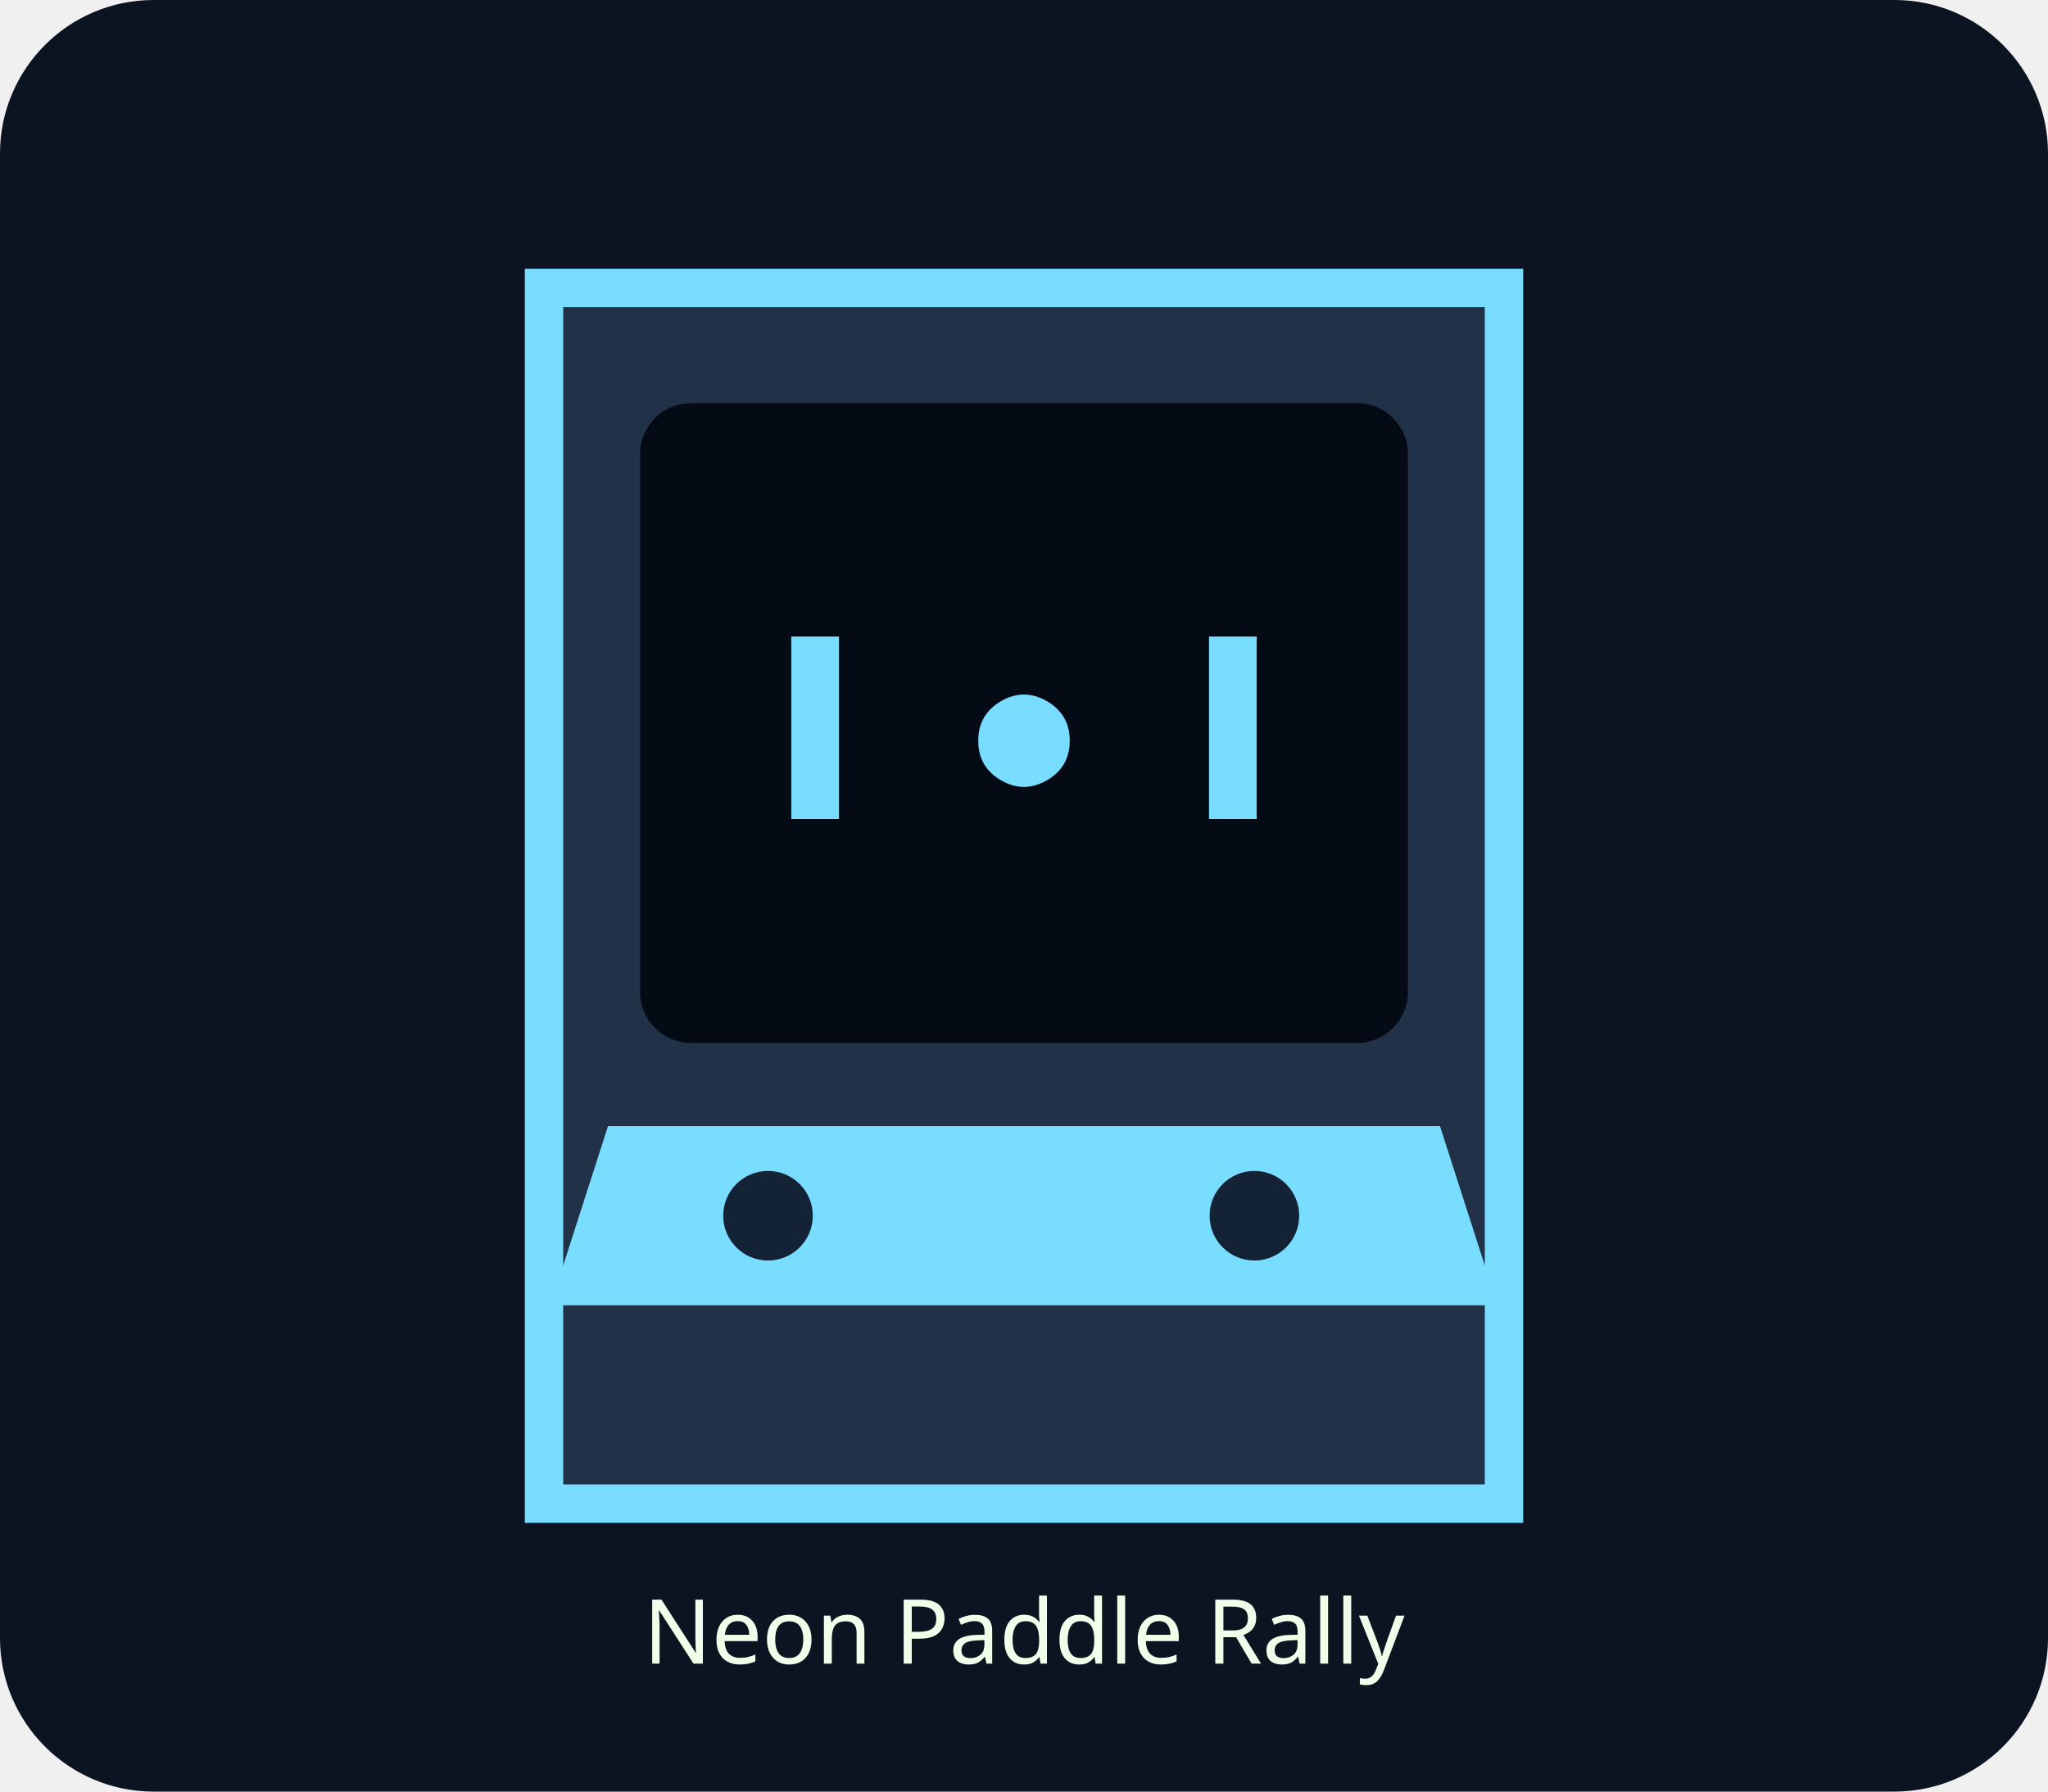
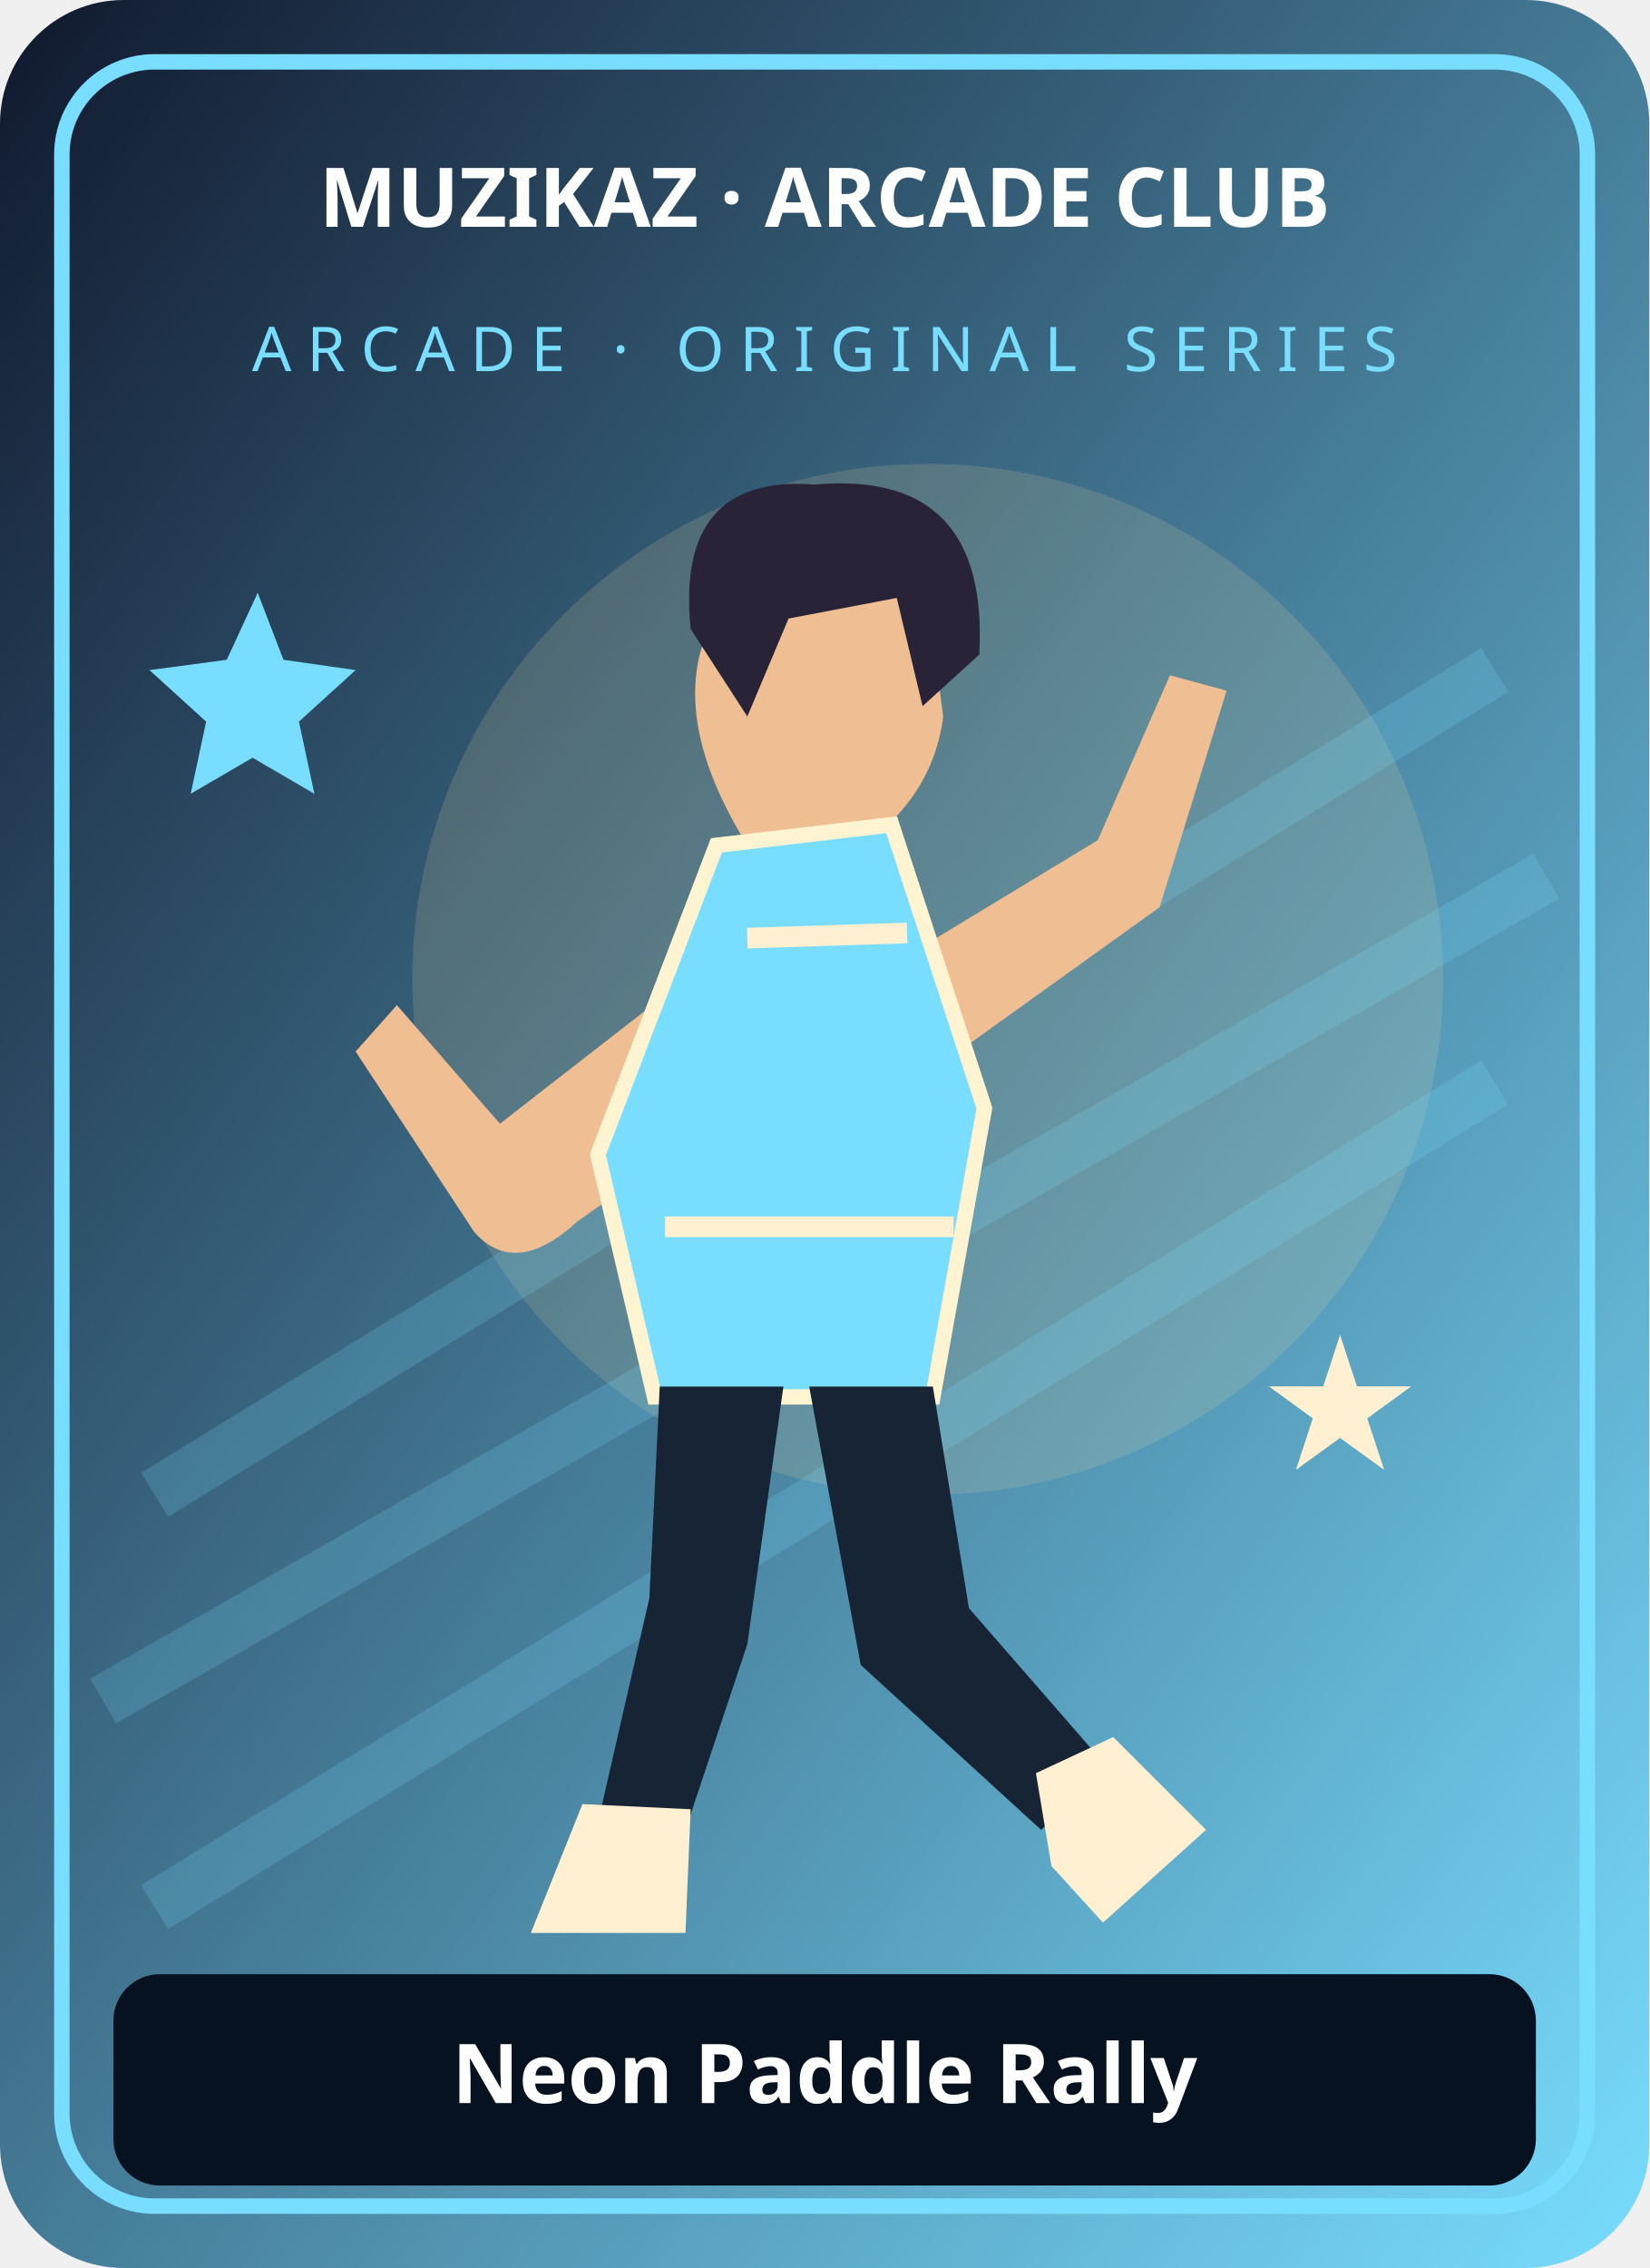
- <svg xmlns="http://www.w3.org/2000/svg" viewBox="0 0 320 280" role="img">
-   <rect width="320" height="280" rx="24" fill="#0b1420" />
-   <path d="M85 235V45h150v190z" fill="#213248" stroke="#79ddff" stroke-width="6" />
-   <rect x="100" y="63" width="120" height="100" rx="8" fill="#050b15" />
-   <text x="160" y="122" fill="#79ddff" text-anchor="middle" font-family="monospace" font-size="24">▌ ● ▐</text>
-   <path d="m95 176 130 0 9 28H86z" fill="#79ddff" />
-   <circle cx="120" cy="190" r="7" fill="#132235" />
-   <circle cx="196" cy="190" r="7" fill="#132235" />
-   <text x="160" y="260" fill="#efffe9" text-anchor="middle" font-family="sans-serif" font-size="14">Neon Paddle Rally</text>
+ <svg xmlns="http://www.w3.org/2000/svg" viewBox="0 0 320 440" role="img" aria-label="Neon Paddle Rally retro pin-up poster">
+   <defs>
+     <linearGradient id="bg" x2="1" y2="1">
+       <stop stop-color="#10182d" />
+       <stop offset="1" stop-color="#79ddff" />
+     </linearGradient>
+   </defs>
+   <rect width="320" height="440" rx="24" fill="url(#bg)" />
+   <rect x="12" y="12" width="296" height="416" rx="18" fill="none" stroke="#79ddff" stroke-width="3" />
+   <circle cx="180" cy="190" r="100" fill="#f5d699" opacity=".16" />
+   <path d="M30 290L290 130M20 330L300 170M30 370L290 210" stroke="#79ddff" opacity=".2" stroke-width="10" />
+   <text x="160" y="44" text-anchor="middle" fill="#fff" font-family="sans-serif" font-size="16" font-weight="900">MUZIKAZ · ARCADE CLUB</text>
+   <text x="160" y="72" text-anchor="middle" fill="#79ddff" font-family="sans-serif" font-size="12" letter-spacing="3">ARCADE · ORIGINAL SERIES</text>
+   <g fill="#f0be93">
+     <path d="M145 164Q127 135 141 116Q161 92 180 116L183 139Q181 155 166 165Z" />
+     <path d="M133 190L97 218L77 195L69 204L92 239Q100 248 112 237L143 215Z" />
+     <path d="M180 183L213 163L227 131L238 134L225 176L186 204Z" />
+   </g>
+   <path d="M134 122Q131 92 158 94Q192 91 190 127L179 137L174 116L153 120L145 139Z" fill="#292337" />
+   <path d="M139 164L173 160L191 215L181 271L127 271L116 224Z" fill="#79ddff" stroke="#fff4d1" stroke-width="3" />
+   <path d="M128 269L152 269L145 319L132 358L115 358L126 310Z M157 269L181 269L188 312L215 343L202 355L167 323Z" fill="#172436" />
+   <path d="M113 350L134 351L133 375L103 375Z M201 344L216 337L234 355L214 373L204 362Z" fill="#fff0d2" />
+   <path d="M145 182L176 181M129 238L185 238" stroke="#fff0d2" stroke-width="4" />
+   <path d="M50 115L55 128L69 130L58 140L61 154L49 147L37 154L40 140L29 130L44 128Z" fill="#79ddff" />
+   <text x="260" y="285" text-anchor="middle" fill="#fff0d2" font-family="sans-serif" font-size="36">★</text>
+   <rect x="22" y="383" width="276" height="41" rx="9" fill="#071221" />
+   <text x="160" y="408" text-anchor="middle" fill="#fff" font-family="sans-serif" font-size="16" font-weight="800" textLength="250" lengthAdjust="spacingAndGlyphs">Neon Paddle Rally</text>
</svg>
